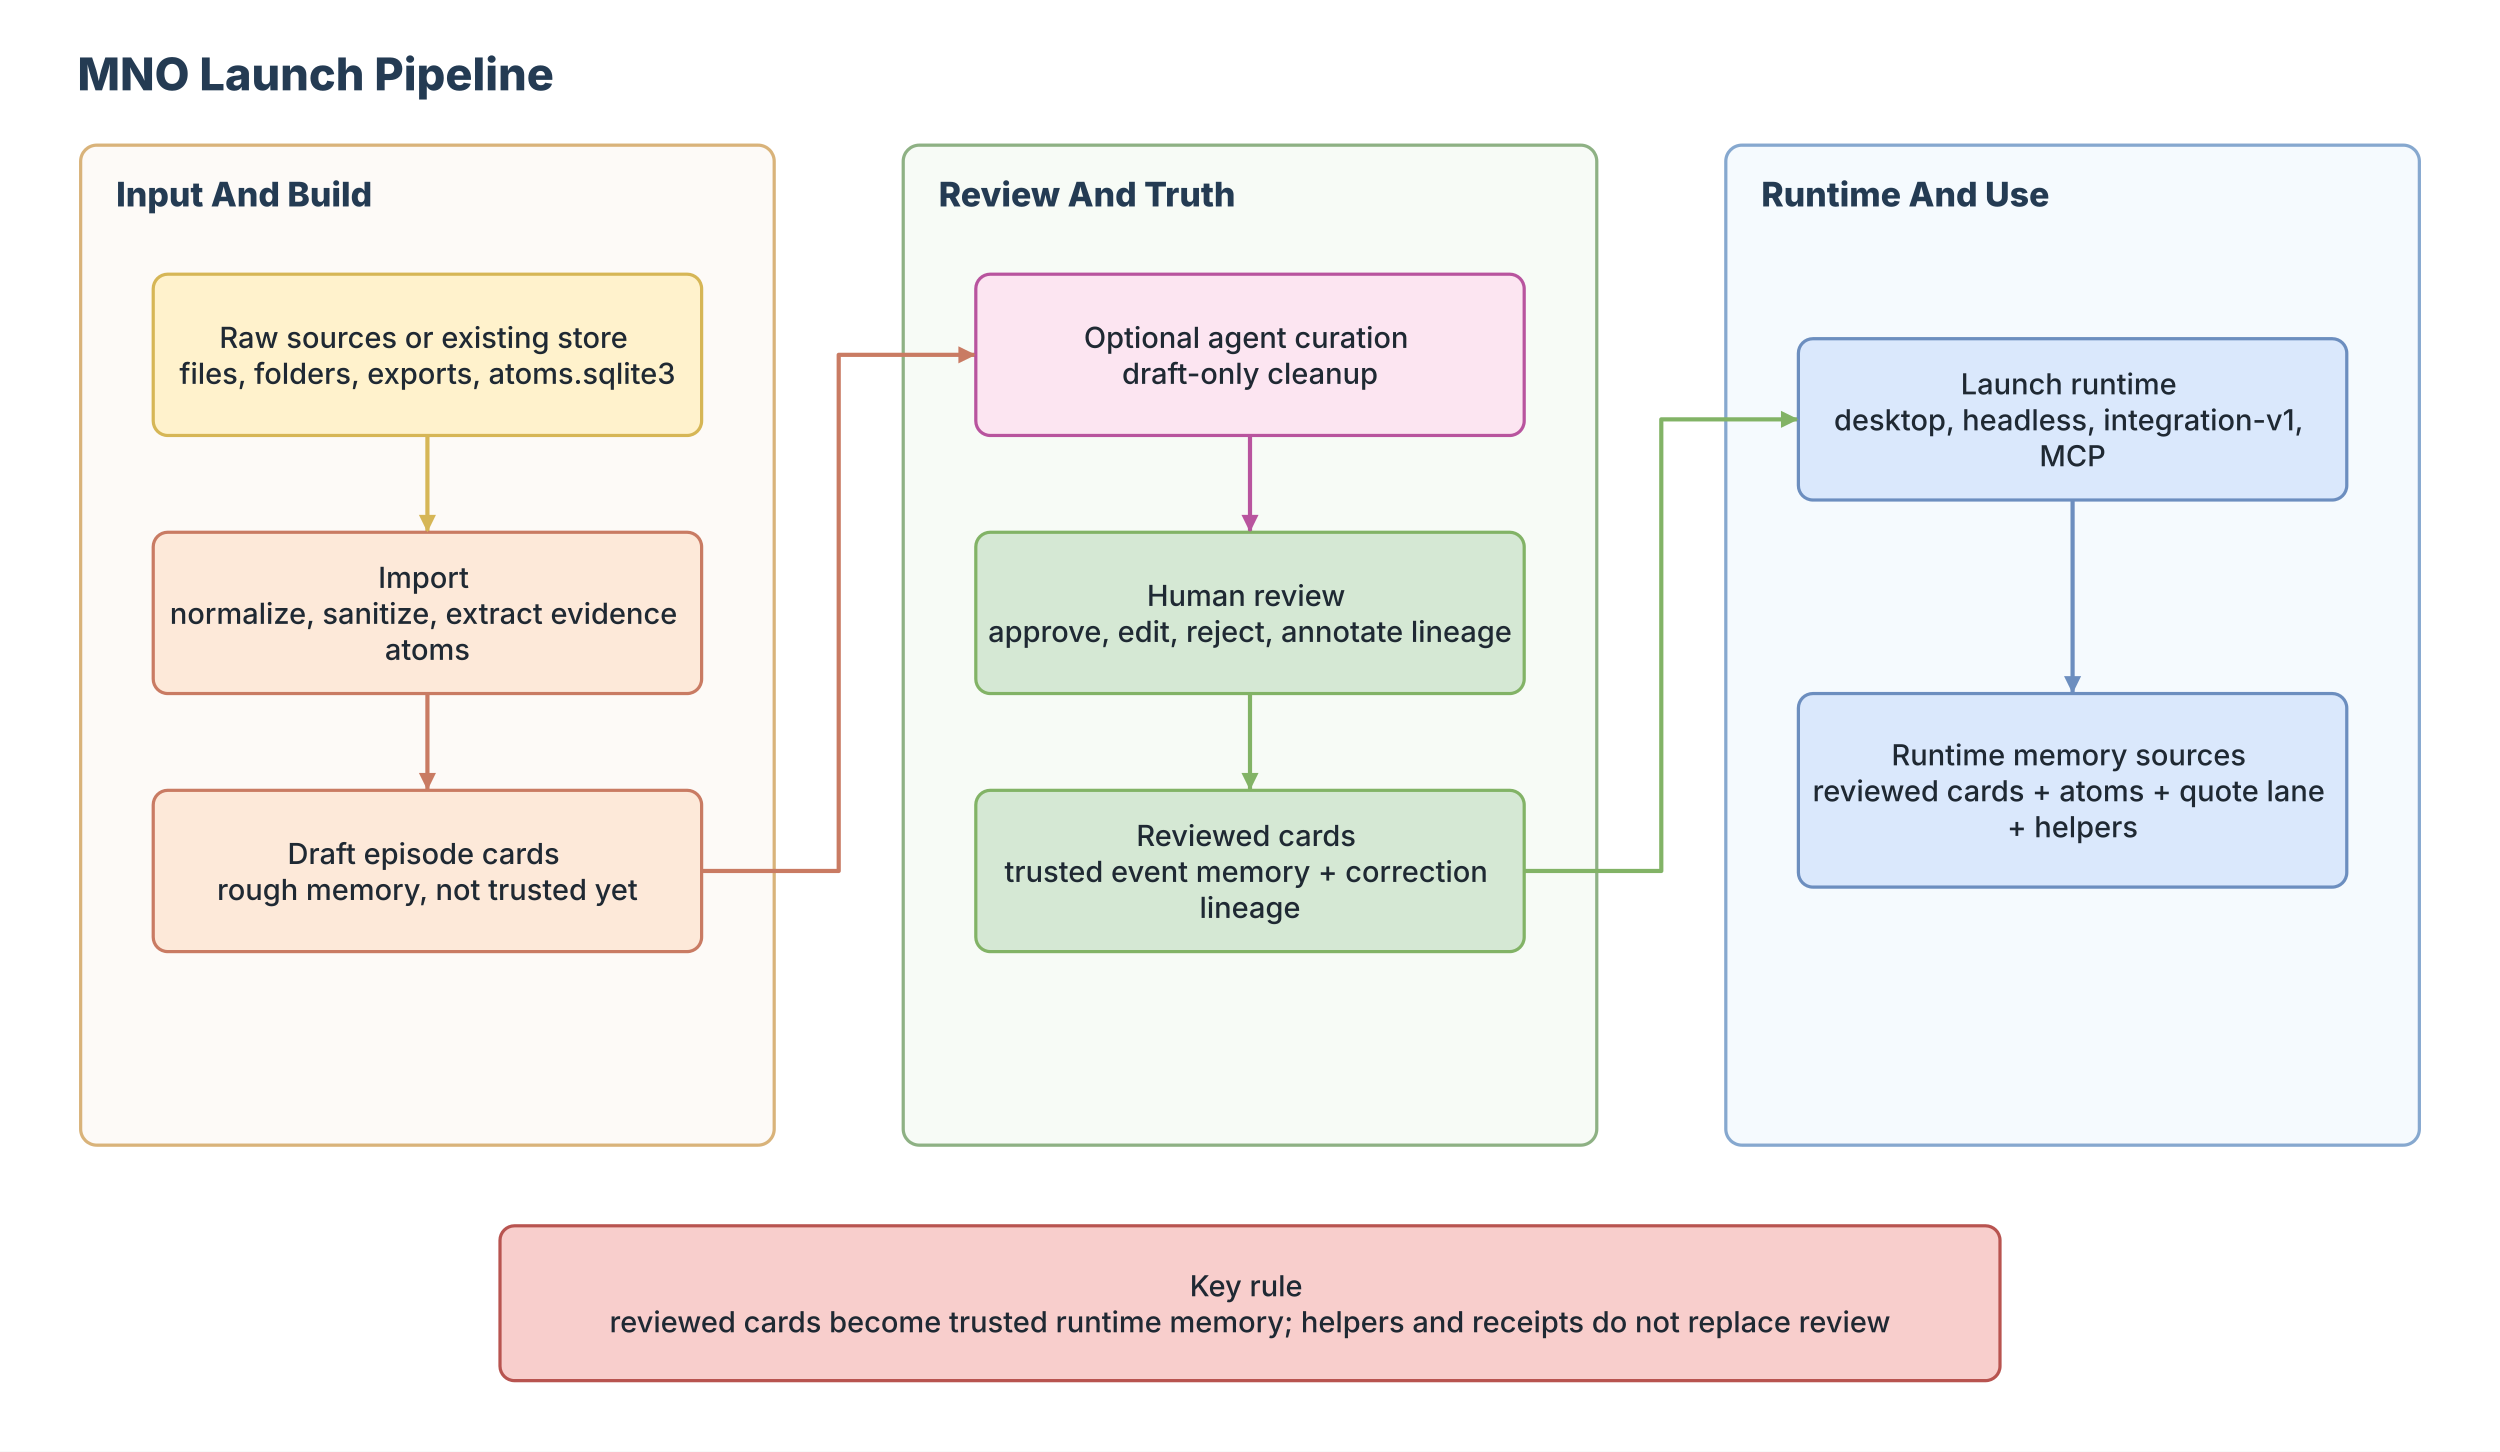
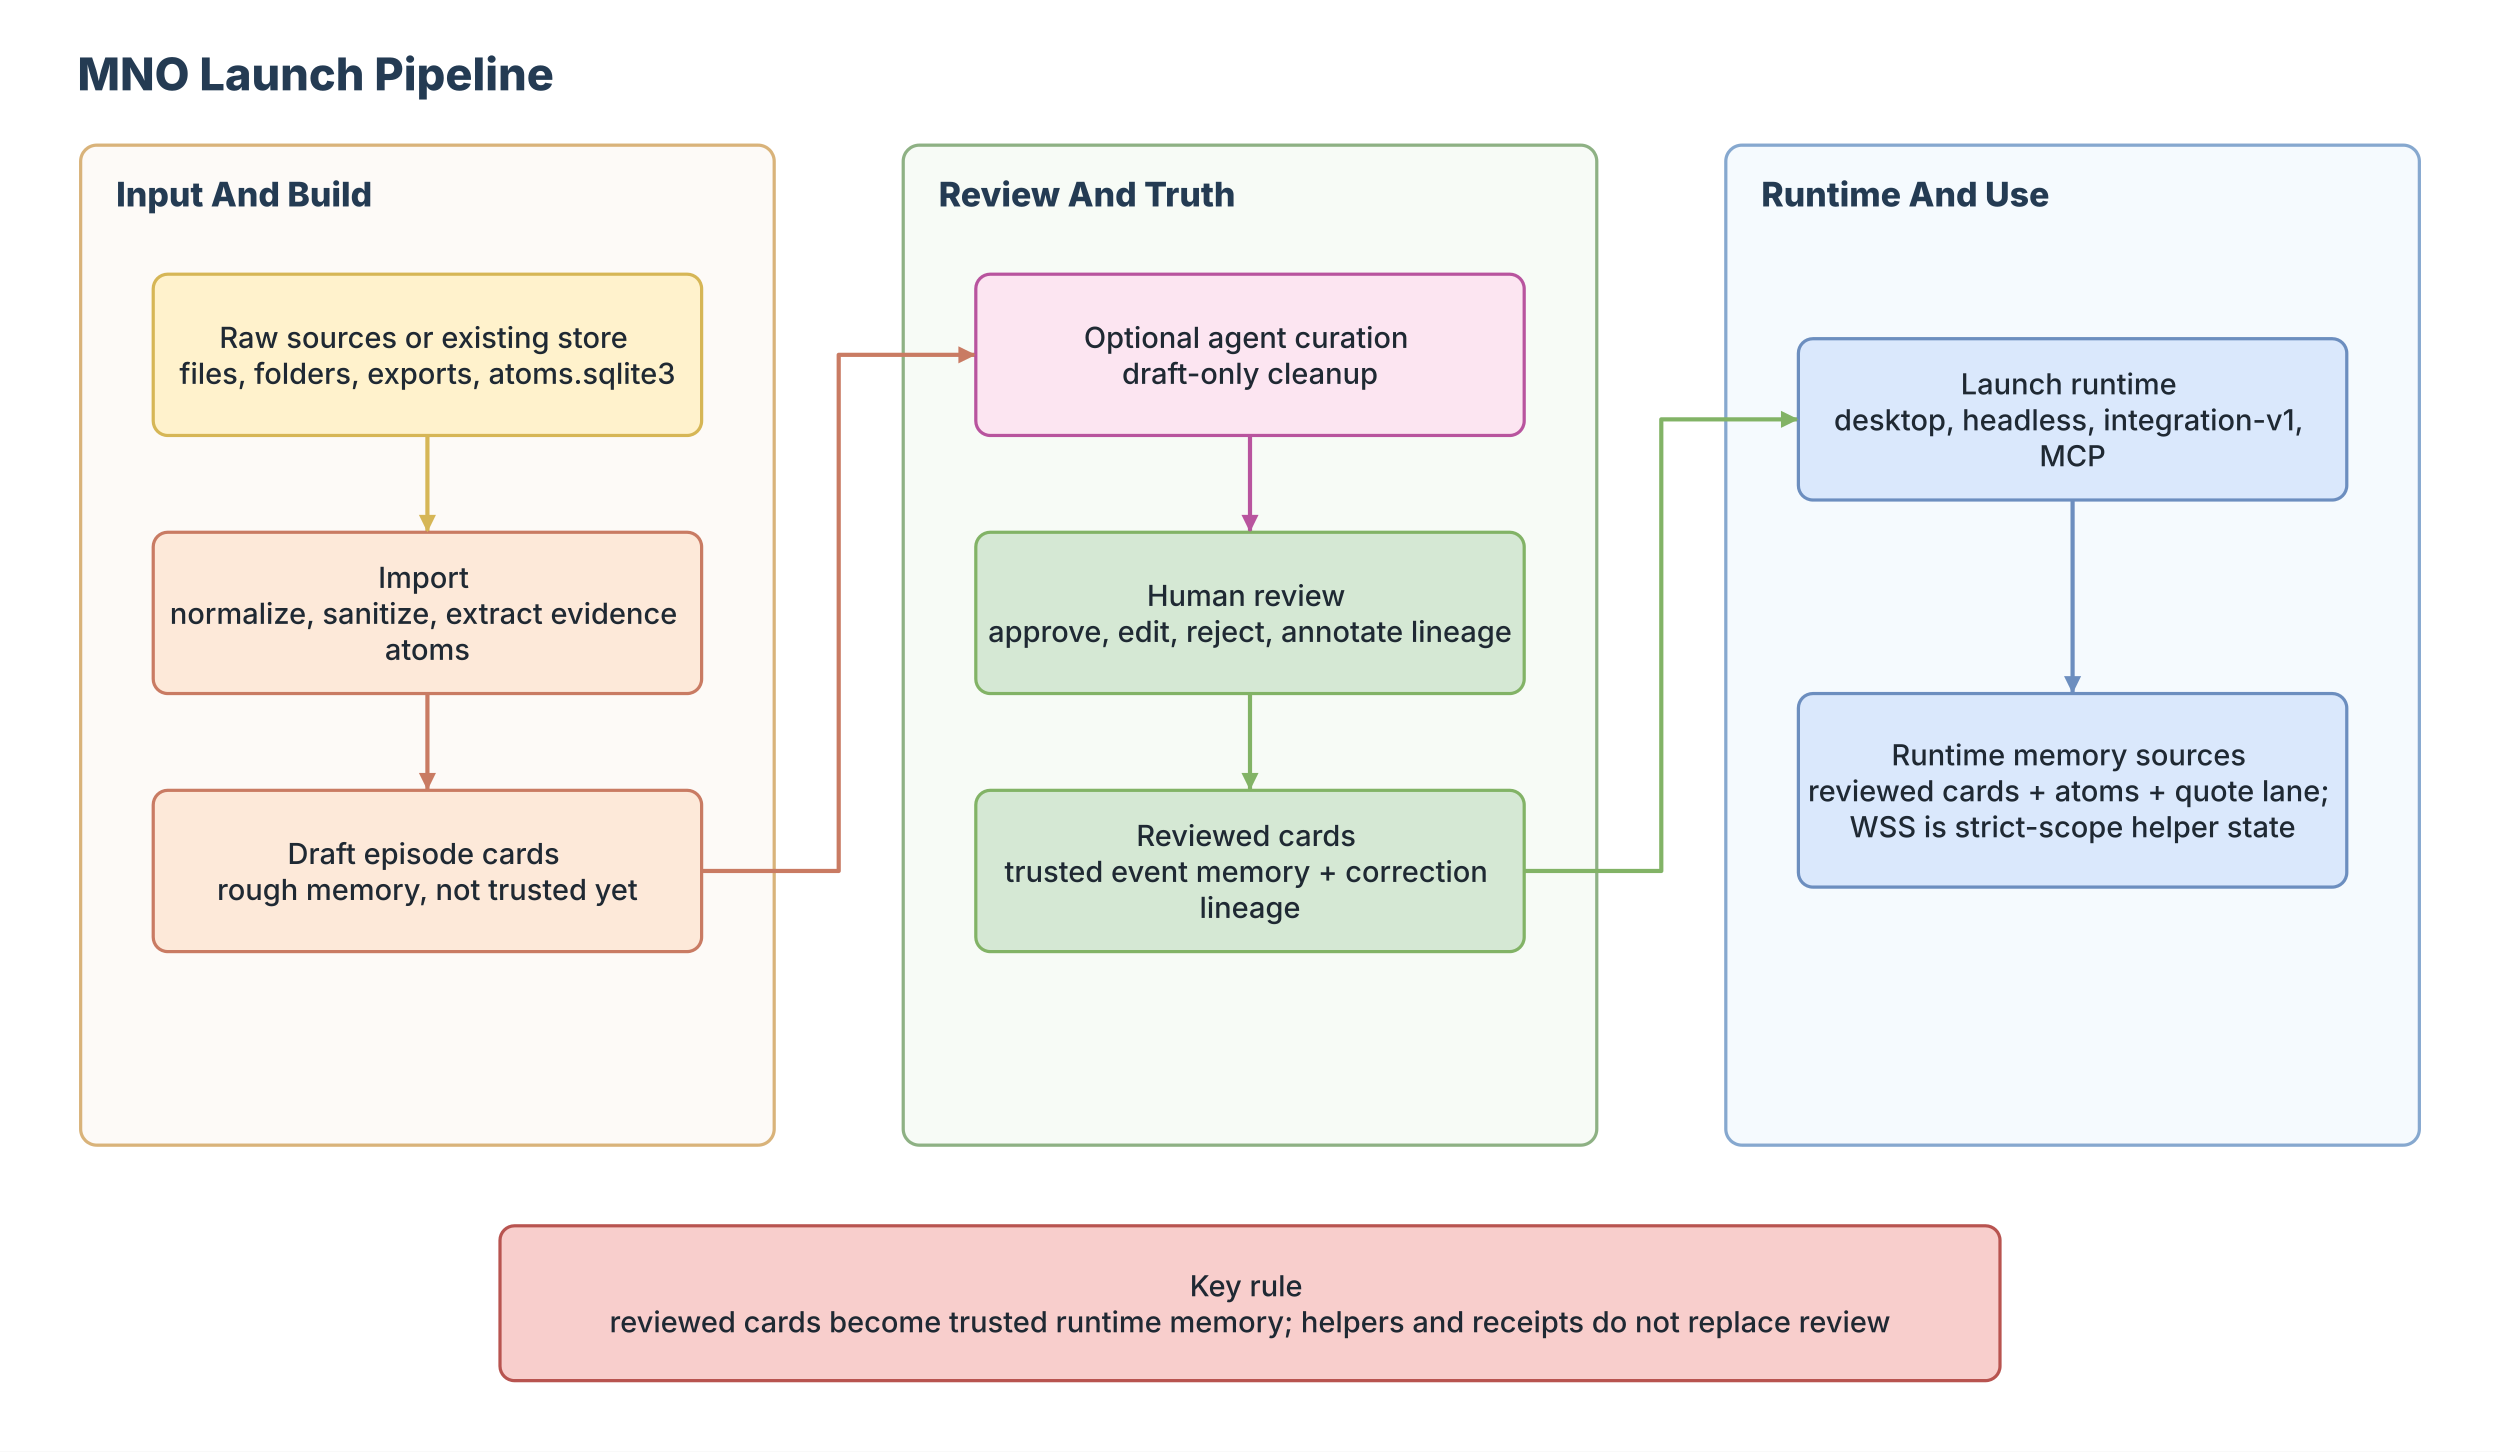
<svg xmlns="http://www.w3.org/2000/svg" width="1550" height="900" viewBox="0 0 1550 900" role="img" aria-label="MNO Launch Pipeline">
  <rect width="100%" height="100%" fill="#ffffff" />
  <text x="48" y="56" font-family="Segoe UI, Inter, Arial, sans-serif" font-size="28" font-weight="800" fill="#243b53">MNO Launch Pipeline</text>
  <rect x="50" y="90" width="430" height="620" rx="10" fill="#fbf7f1" fill-opacity="0.58" stroke="#d9b37a" stroke-width="2" />
  <text x="72" y="128" font-family="Segoe UI, Inter, Arial, sans-serif" font-size="21" font-weight="800" fill="#243b53">Input And Build</text>
  <rect x="560" y="90" width="430" height="620" rx="10" fill="#f2f8ef" fill-opacity="0.58" stroke="#8eb184" stroke-width="2" />
  <text x="582" y="128" font-family="Segoe UI, Inter, Arial, sans-serif" font-size="21" font-weight="800" fill="#243b53">Review And Truth</text>
  <rect x="1070" y="90" width="430" height="620" rx="10" fill="#eef6fd" fill-opacity="0.58" stroke="#86a8cf" stroke-width="2" />
  <text x="1092" y="128" font-family="Segoe UI, Inter, Arial, sans-serif" font-size="21" font-weight="800" fill="#243b53">Runtime And Use</text>
  <polyline points="265.0,270.0 265.0,300.0 265.0,300.0 265.0,330.0" fill="none" stroke="#d6b656" stroke-width="2.6" stroke-linecap="round" stroke-linejoin="round" />
  <polyline points="265.0,430.0 265.0,460.0 265.0,460.0 265.0,490.0" fill="none" stroke="#c97b63" stroke-width="2.6" stroke-linecap="round" stroke-linejoin="round" />
  <polyline points="435.0,540.0 520.0,540.0 520.0,220.0 605.0,220.0" fill="none" stroke="#c97b63" stroke-width="2.6" stroke-linecap="round" stroke-linejoin="round" />
  <polyline points="775.0,270.0 775.0,300.0 775.0,300.0 775.0,330.0" fill="none" stroke="#b8549e" stroke-width="2.6" stroke-linecap="round" stroke-linejoin="round" />
  <polyline points="775.0,430.0 775.0,460.0 775.0,460.0 775.0,490.0" fill="none" stroke="#82b366" stroke-width="2.6" stroke-linecap="round" stroke-linejoin="round" />
  <polyline points="945.0,540.0 1030.0,540.0 1030.0,260.0 1115.0,260.0" fill="none" stroke="#82b366" stroke-width="2.6" stroke-linecap="round" stroke-linejoin="round" />
  <polyline points="1285.0,310.0 1285.0,370.0 1285.0,370.0 1285.0,430.0" fill="none" stroke="#6c8ebf" stroke-width="2.6" stroke-linecap="round" stroke-linejoin="round" />
  <rect x="95" y="170" width="340" height="100" rx="9" fill="#fff2cc" stroke="#d6b656" stroke-width="2" />
  <text x="265.0" y="215.7" text-anchor="middle" font-family="Segoe UI, Inter, Arial, sans-serif" font-size="18" font-weight="500" fill="#1f2933">
    <tspan x="265.0" dy="0.0">Raw sources or existing store</tspan>
    <tspan x="265.0" dy="22.3">files, folders, exports, atoms.sqlite3</tspan>
  </text>
  <rect x="95" y="330" width="340" height="100" rx="9" fill="#fde9d9" stroke="#c97b63" stroke-width="2" />
  <text x="265.0" y="364.5" text-anchor="middle" font-family="Segoe UI, Inter, Arial, sans-serif" font-size="18" font-weight="500" fill="#1f2933">
    <tspan x="265.0" dy="0.0">Import</tspan>
    <tspan x="265.0" dy="22.3">normalize, sanitize, extract evidence</tspan>
    <tspan x="265.0" dy="22.3">atoms</tspan>
  </text>
  <rect x="95" y="490" width="340" height="100" rx="9" fill="#fde9d9" stroke="#c97b63" stroke-width="2" />
  <text x="265.0" y="535.7" text-anchor="middle" font-family="Segoe UI, Inter, Arial, sans-serif" font-size="18" font-weight="500" fill="#1f2933">
    <tspan x="265.0" dy="0.0">Draft episode cards</tspan>
    <tspan x="265.0" dy="22.3">rough memory, not trusted yet</tspan>
  </text>
  <rect x="605" y="170" width="340" height="100" rx="9" fill="#fce5f1" stroke="#b8549e" stroke-width="2" />
  <text x="775.0" y="215.7" text-anchor="middle" font-family="Segoe UI, Inter, Arial, sans-serif" font-size="18" font-weight="500" fill="#1f2933">
    <tspan x="775.0" dy="0.0">Optional agent curation</tspan>
    <tspan x="775.0" dy="22.3">draft-only cleanup</tspan>
  </text>
  <rect x="605" y="330" width="340" height="100" rx="9" fill="#d5e8d4" stroke="#82b366" stroke-width="2" />
  <text x="775.0" y="375.7" text-anchor="middle" font-family="Segoe UI, Inter, Arial, sans-serif" font-size="18" font-weight="500" fill="#1f2933">
    <tspan x="775.0" dy="0.0">Human review</tspan>
    <tspan x="775.0" dy="22.3">approve, edit, reject, annotate lineage</tspan>
  </text>
  <rect x="605" y="490" width="340" height="100" rx="9" fill="#d5e8d4" stroke="#82b366" stroke-width="2" />
  <text x="775.0" y="524.5" text-anchor="middle" font-family="Segoe UI, Inter, Arial, sans-serif" font-size="18" font-weight="500" fill="#1f2933">
    <tspan x="775.0" dy="0.0">Reviewed cards</tspan>
    <tspan x="775.0" dy="22.3">trusted event memory + correction</tspan>
    <tspan x="775.0" dy="22.3">lineage</tspan>
  </text>
  <rect x="1115" y="210" width="340" height="100" rx="9" fill="#dae8fc" stroke="#6c8ebf" stroke-width="2" />
  <text x="1285.0" y="244.5" text-anchor="middle" font-family="Segoe UI, Inter, Arial, sans-serif" font-size="18" font-weight="500" fill="#1f2933">
    <tspan x="1285.0" dy="0.0">Launch runtime</tspan>
    <tspan x="1285.0" dy="22.3">desktop, headless, integration-v1,</tspan>
    <tspan x="1285.0" dy="22.3">MCP</tspan>
  </text>
  <rect x="1115" y="430" width="340" height="120" rx="9" fill="#dae8fc" stroke="#6c8ebf" stroke-width="2" />
  <text x="1285.0" y="474.5" text-anchor="middle" font-family="Segoe UI, Inter, Arial, sans-serif" font-size="18" font-weight="500" fill="#1f2933">
    <tspan x="1285.0" dy="0.0">Runtime memory sources</tspan>
-     <tspan x="1285.0" dy="22.3">reviewed cards + atoms + quote lane</tspan>
-     <tspan x="1285.0" dy="22.3">+ helpers</tspan>
+     <tspan x="1285.0" dy="22.3">reviewed cards + atoms + quote lane;</tspan>
+     <tspan x="1285.0" dy="22.3">WSS is strict-scope helper state</tspan>
  </text>
  <rect x="310" y="760" width="930" height="96" rx="9" fill="#f8cecc" stroke="#b85450" stroke-width="2" />
  <text x="775.0" y="803.7" text-anchor="middle" font-family="Segoe UI, Inter, Arial, sans-serif" font-size="18" font-weight="500" fill="#1f2933">
    <tspan x="775.0" dy="0.0">Key rule</tspan>
    <tspan x="775.0" dy="22.3">reviewed cards become trusted runtime memory; helpers and receipts do not replace review</tspan>
  </text>
  <polygon points="265.0,330.0 259.7,319.2 270.3,319.2" fill="#d6b656" />
  <polygon points="265.0,490.0 259.7,479.2 270.3,479.2" fill="#c97b63" />
  <polygon points="605.0,220.0 594.2,225.3 594.2,214.7" fill="#c97b63" />
  <polygon points="775.0,330.0 769.7,319.2 780.3,319.2" fill="#b8549e" />
  <polygon points="775.0,490.0 769.7,479.2 780.3,479.2" fill="#82b366" />
  <polygon points="1115.0,260.0 1104.2,265.3 1104.2,254.7" fill="#82b366" />
  <polygon points="1285.0,430.0 1279.7,419.2 1290.3,419.2" fill="#6c8ebf" />
</svg>
